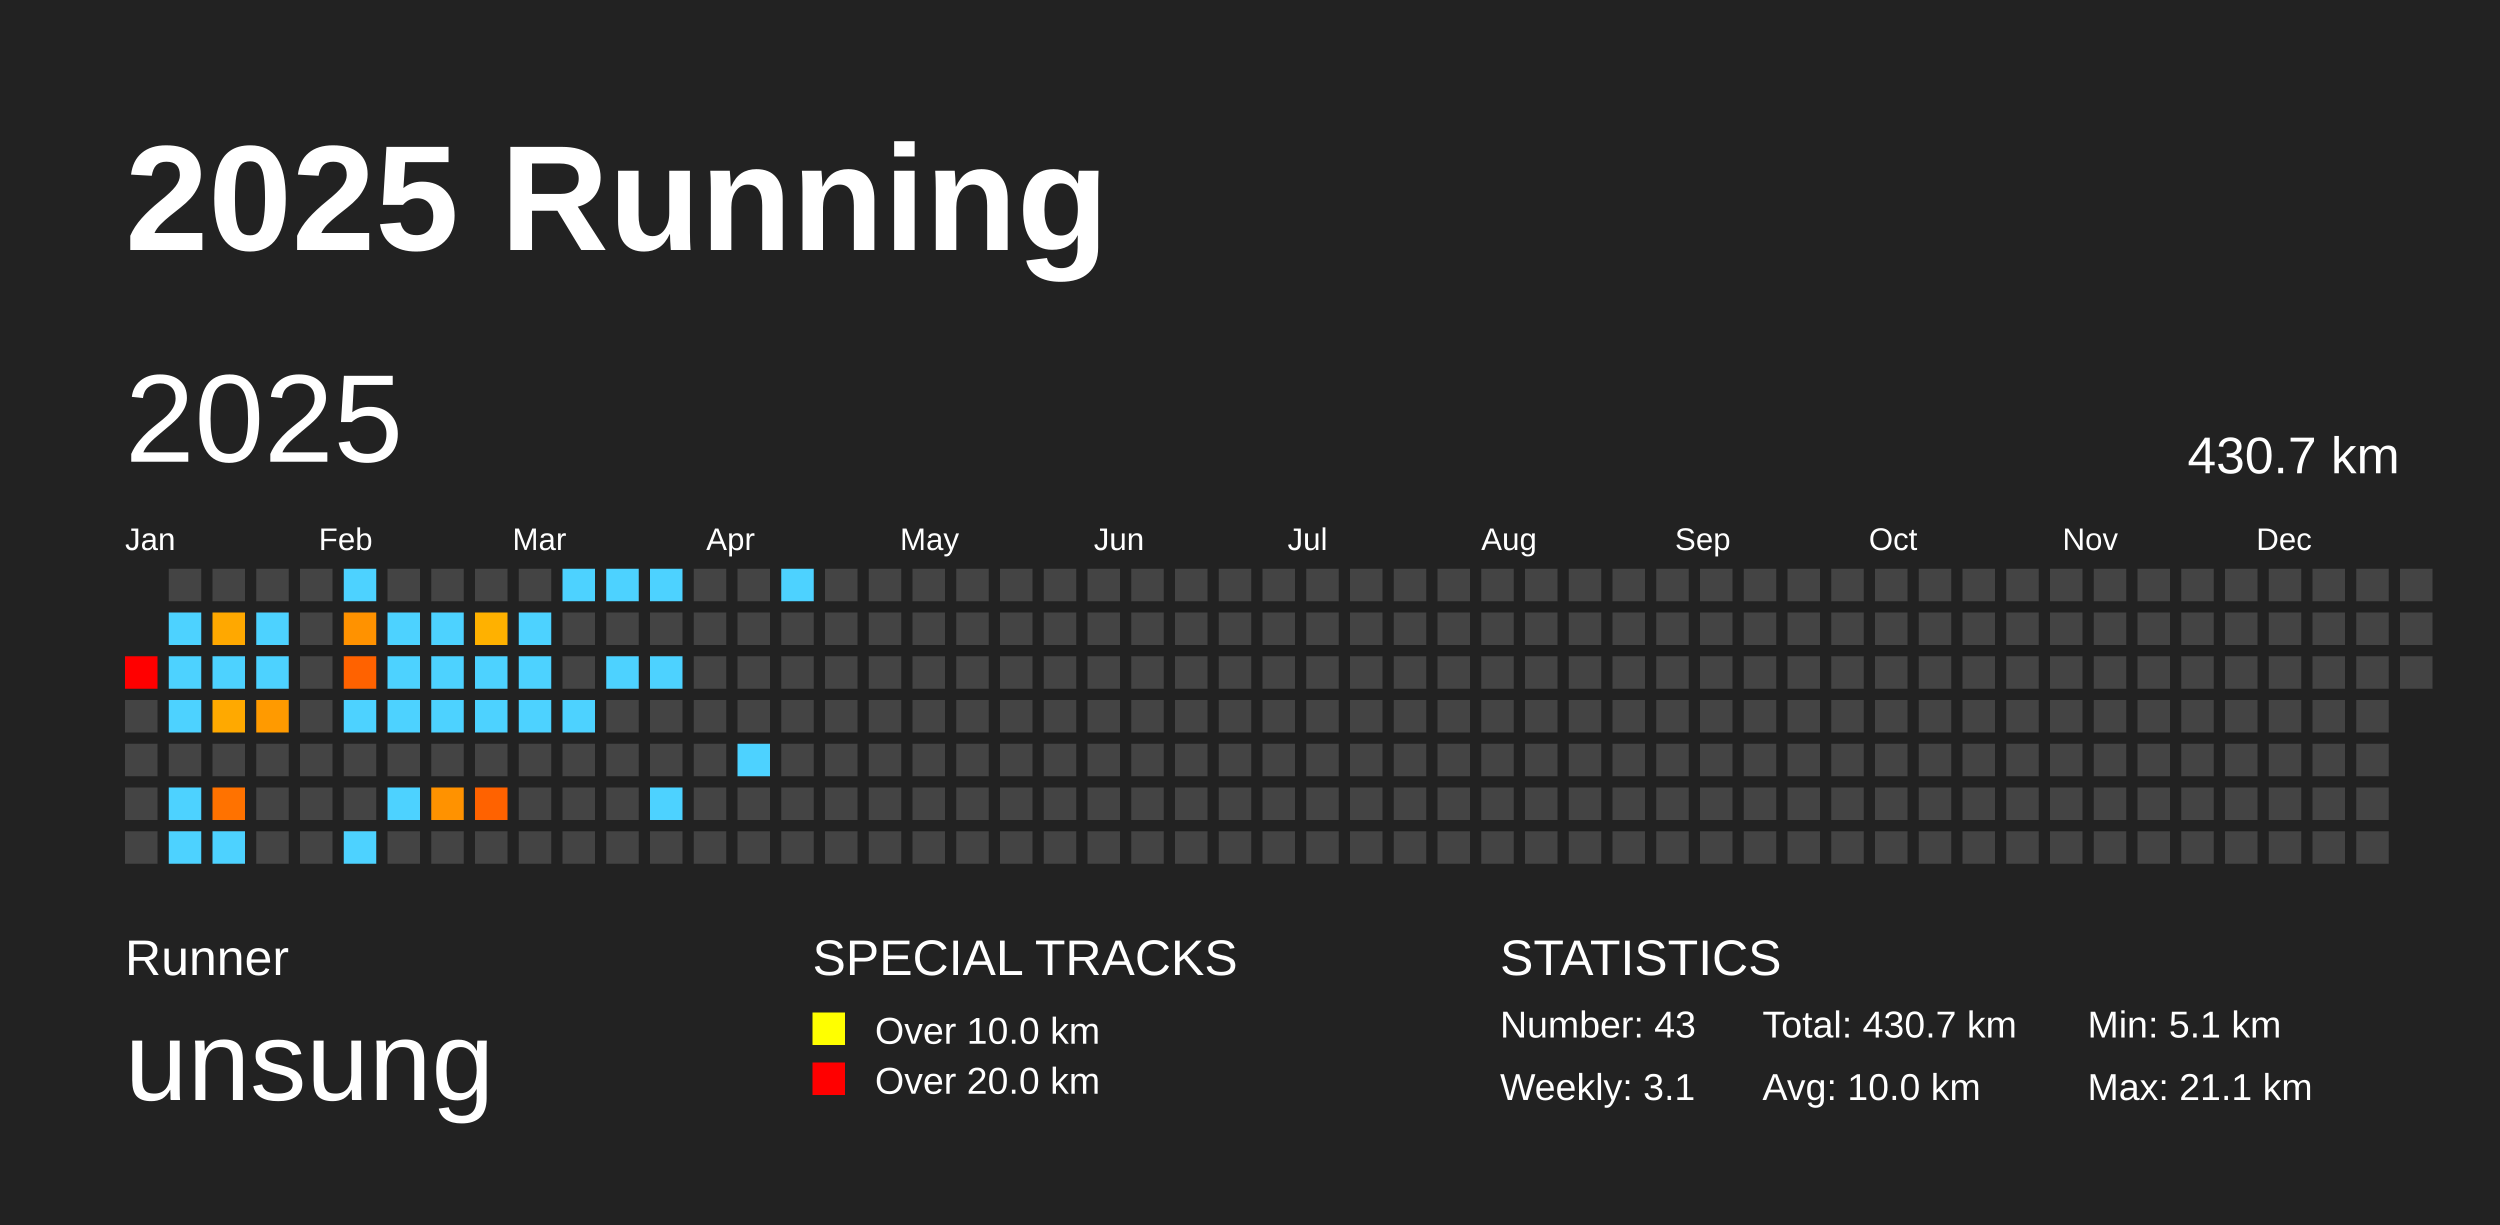
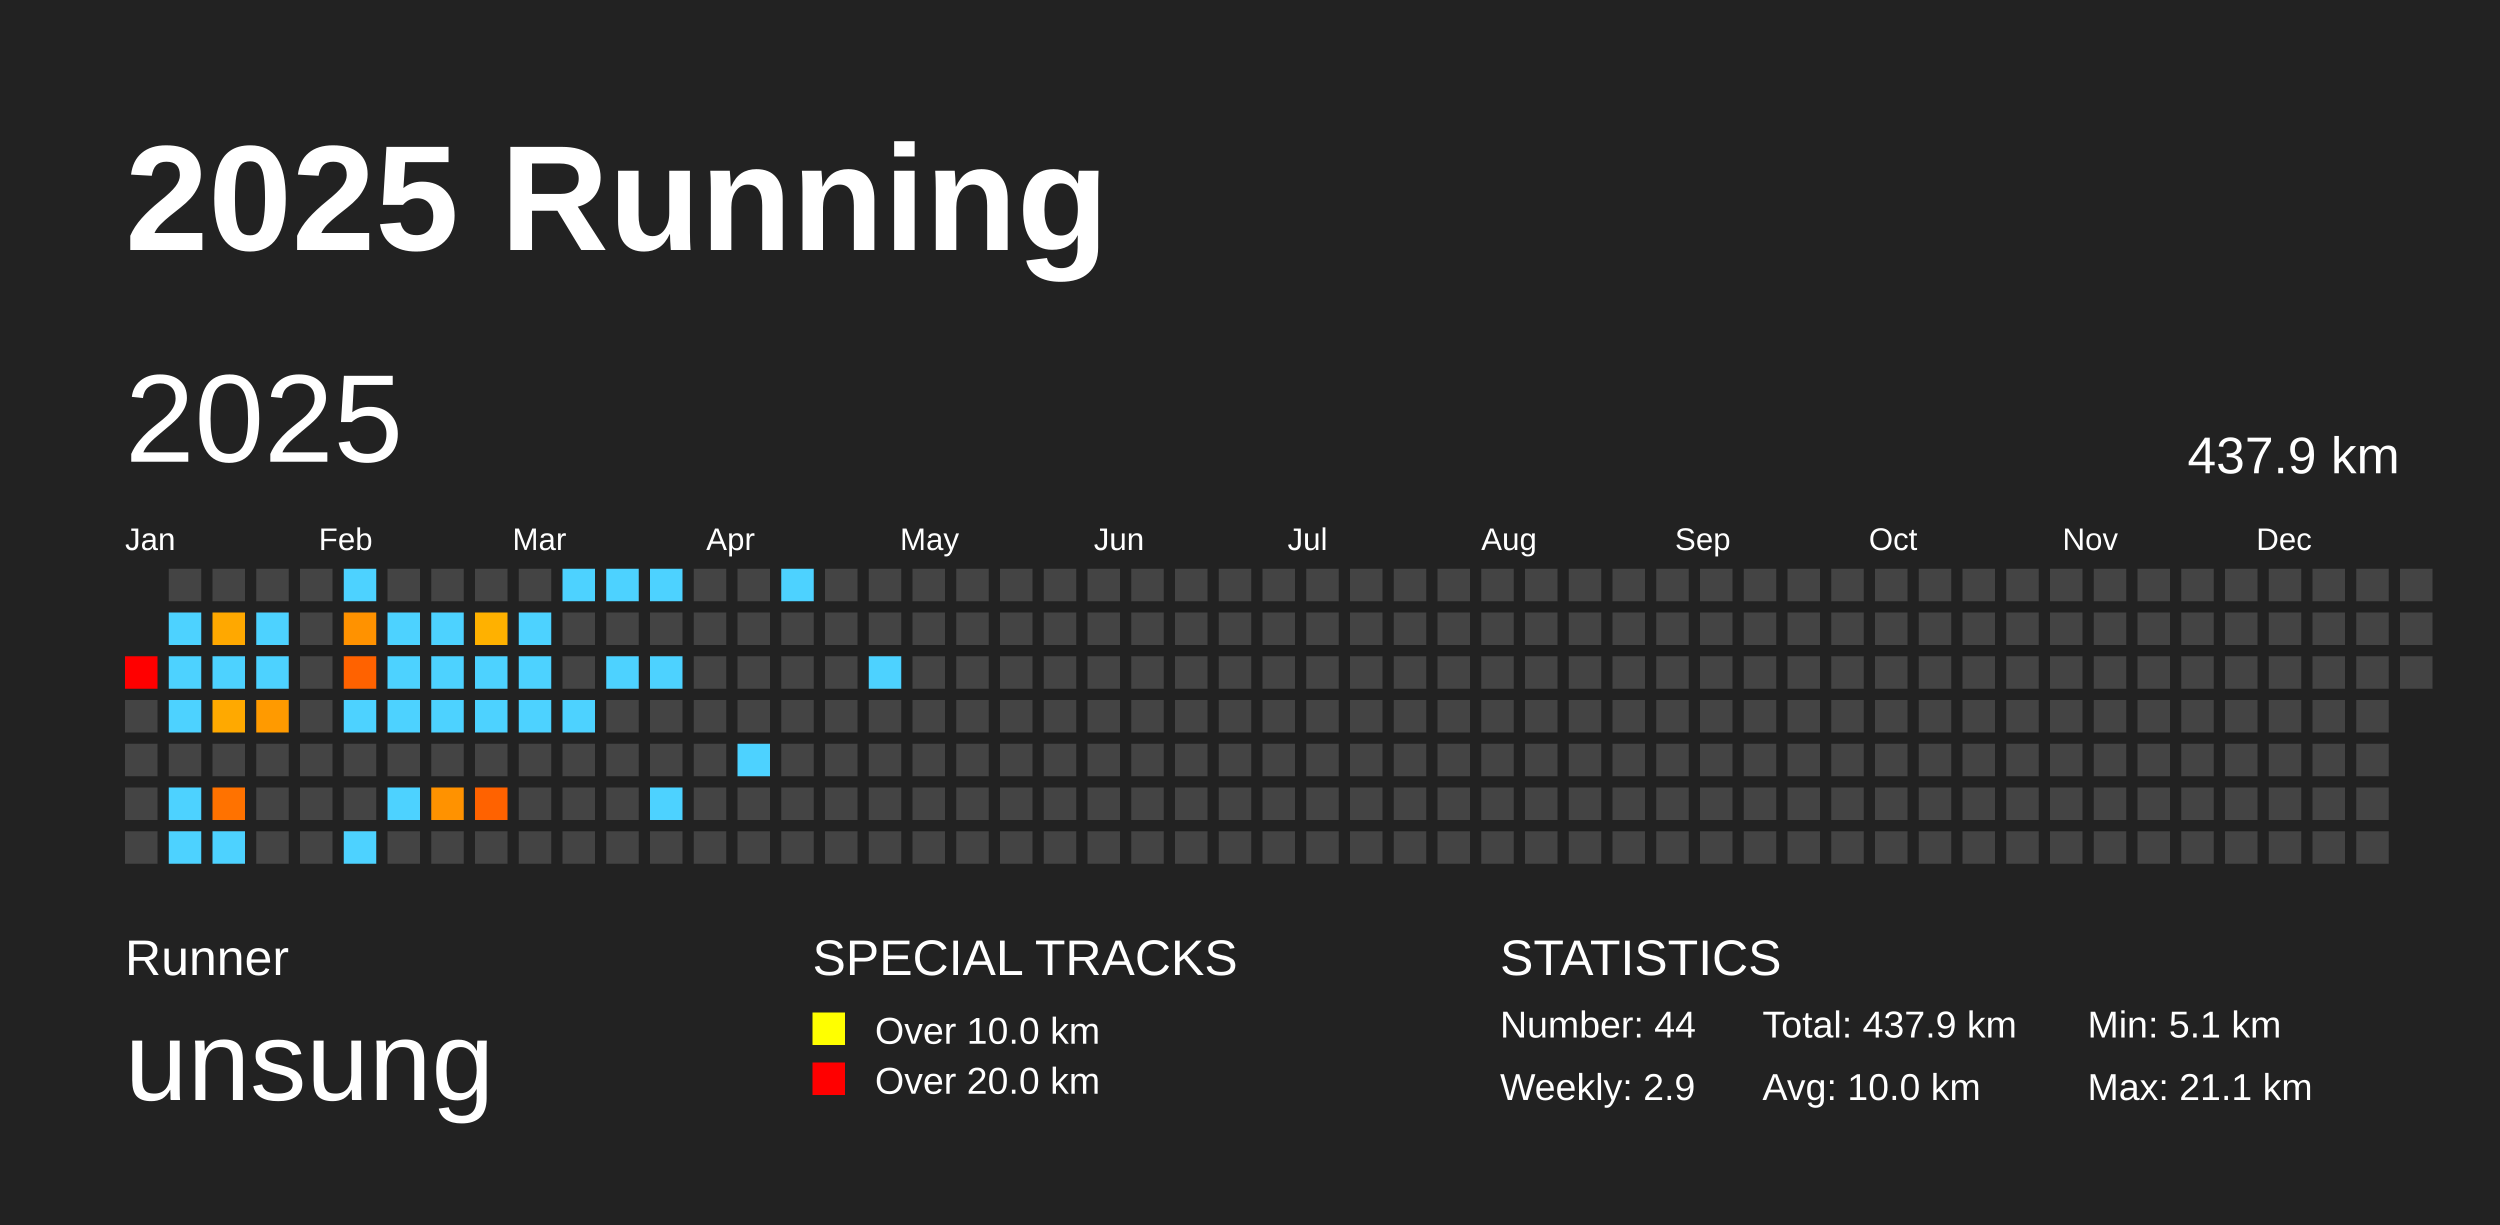
<svg xmlns="http://www.w3.org/2000/svg" baseProfile="full" height="98mm" version="1.1" viewBox="0,0,200,98" width="200mm">
  <defs />
  <rect fill="#222222" height="98" width="200" x="0" y="0" />
  <text fill="#FFFFFF" style="font-size:12px; font-family:Arial; font-weight:bold;" x="10" y="20">2025 Running</text>
  <text fill="#FFFFFF" style="font-size:4px; font-family:Arial" x="10" y="78">Runner</text>
  <text fill="#FFFFFF" style="font-size:9px; font-family:Arial" x="10" y="88">unsung</text>
  <text fill="#FFFFFF" style="font-size:4px; font-family:Arial" x="65" y="78">SPECIAL TRACKS</text>
  <rect fill="yellow" height="2.6" width="2.6" x="65" y="81" />
  <text fill="#FFFFFF" style="font-size:3px; font-family:Arial" x="70" y="83.5">Over 10.0 km</text>
  <rect fill="red" height="2.6" width="2.6" x="65" y="85" />
  <text fill="#FFFFFF" style="font-size:3px; font-family:Arial" x="70" y="87.5">Over 20.0 km</text>
  <text fill="#FFFFFF" style="font-size:4px; font-family:Arial" x="120" y="78">STATISTICS</text>
-   <text fill="#FFFFFF" style="font-size:3px; font-family:Arial" x="120" y="83">Number: 43</text>
-   <text fill="#FFFFFF" style="font-size:3px; font-family:Arial" x="120" y="88">Weekly: 3.1</text>
-   <text fill="#FFFFFF" style="font-size:3px; font-family:Arial" x="141" y="83">Total: 430.7 km</text>
+   <text fill="#FFFFFF" style="font-size:3px; font-family:Arial" x="120" y="83">Number: 44</text>
+   <text fill="#FFFFFF" style="font-size:3px; font-family:Arial" x="120" y="88">Weekly: 2.9</text>
+   <text fill="#FFFFFF" style="font-size:3px; font-family:Arial" x="141" y="83">Total: 437.9 km</text>
  <text fill="#FFFFFF" style="font-size:3px; font-family:Arial" x="141" y="88">Avg: 10.0 km</text>
  <text fill="#FFFFFF" style="font-size:3px; font-family:Arial" x="167" y="83">Min: 5.1 km</text>
  <text fill="#FFFFFF" style="font-size:3px; font-family:Arial" x="167" y="88">Max: 21.1 km</text>
  <text dominant-baseline="hanging" fill="#FFFFFF" style="font-size:10.0px; font-family:Arial;" x="10" y="30">2025</text>
-   <text dominant-baseline="hanging" fill="#FFFFFF" style="font-size:4.125px; font-family:Arial;" x="175" y="35">430.7 km</text>
+   <text dominant-baseline="hanging" fill="#FFFFFF" style="font-size:4.125px; font-family:Arial;" x="175" y="35">437.9 km</text>
  <text fill="#FFFFFF" style="font-size:2.5px; font-family:Arial" x="10.0" y="44">Jan</text>
  <text fill="#FFFFFF" style="font-size:2.5px; font-family:Arial" x="25.5" y="44">Feb</text>
  <text fill="#FFFFFF" style="font-size:2.5px; font-family:Arial" x="41.0" y="44">Mar</text>
  <text fill="#FFFFFF" style="font-size:2.5px; font-family:Arial" x="56.5" y="44">Apr</text>
  <text fill="#FFFFFF" style="font-size:2.5px; font-family:Arial" x="72.0" y="44">May</text>
  <text fill="#FFFFFF" style="font-size:2.5px; font-family:Arial" x="87.5" y="44">Jun</text>
  <text fill="#FFFFFF" style="font-size:2.5px; font-family:Arial" x="103.0" y="44">Jul</text>
  <text fill="#FFFFFF" style="font-size:2.5px; font-family:Arial" x="118.5" y="44">Aug</text>
  <text fill="#FFFFFF" style="font-size:2.5px; font-family:Arial" x="134.0" y="44">Sep</text>
  <text fill="#FFFFFF" style="font-size:2.5px; font-family:Arial" x="149.5" y="44">Oct</text>
  <text fill="#FFFFFF" style="font-size:2.5px; font-family:Arial" x="165.0" y="44">Nov</text>
  <text fill="#FFFFFF" style="font-size:2.5px; font-family:Arial" x="180.5" y="44">Dec</text>
  <rect fill="red" height="2.6" width="2.6" x="10.0" y="52.5" />
  <rect fill="#444444" height="2.6" width="2.6" x="10.0" y="56.0" />
  <rect fill="#444444" height="2.6" width="2.6" x="10.0" y="59.5" />
  <rect fill="#444444" height="2.6" width="2.6" x="10.0" y="63.0" />
  <rect fill="#444444" height="2.6" width="2.6" x="10.0" y="66.5" />
  <rect fill="#444444" height="2.6" width="2.6" x="13.5" y="45.5" />
  <rect fill="#4dd2ff" height="2.6" width="2.6" x="13.5" y="49.0" />
  <rect fill="#4dd2ff" height="2.6" width="2.6" x="13.5" y="52.5" />
  <rect fill="#4dd2ff" height="2.6" width="2.6" x="13.5" y="56.0" />
  <rect fill="#444444" height="2.6" width="2.6" x="13.5" y="59.5" />
  <rect fill="#4dd2ff" height="2.6" width="2.6" x="13.5" y="63.0" />
  <rect fill="#4dd2ff" height="2.6" width="2.6" x="13.5" y="66.5" />
  <rect fill="#444444" height="2.6" width="2.6" x="17.0" y="45.5" />
  <rect fill="#ffa800" height="2.6" width="2.6" x="17.0" y="49.0" />
  <rect fill="#4dd2ff" height="2.6" width="2.6" x="17.0" y="52.5" />
  <rect fill="#ffa900" height="2.6" width="2.6" x="17.0" y="56.0" />
  <rect fill="#444444" height="2.6" width="2.6" x="17.0" y="59.5" />
  <rect fill="#ff7200" height="2.6" width="2.6" x="17.0" y="63.0" />
  <rect fill="#4dd2ff" height="2.6" width="2.6" x="17.0" y="66.5" />
  <rect fill="#444444" height="2.6" width="2.6" x="20.5" y="45.5" />
  <rect fill="#4dd2ff" height="2.6" width="2.6" x="20.5" y="49.0" />
  <rect fill="#4dd2ff" height="2.6" width="2.6" x="20.5" y="52.5" />
  <rect fill="#ff9a00" height="2.6" width="2.6" x="20.5" y="56.0" />
  <rect fill="#444444" height="2.6" width="2.6" x="20.5" y="59.5" />
  <rect fill="#444444" height="2.6" width="2.6" x="20.5" y="63.0" />
  <rect fill="#444444" height="2.6" width="2.6" x="20.5" y="66.5" />
  <rect fill="#444444" height="2.6" width="2.6" x="24.0" y="45.5" />
  <rect fill="#444444" height="2.6" width="2.6" x="24.0" y="49.0" />
  <rect fill="#444444" height="2.6" width="2.6" x="24.0" y="52.5" />
  <rect fill="#444444" height="2.6" width="2.6" x="24.0" y="56.0" />
  <rect fill="#444444" height="2.6" width="2.6" x="24.0" y="59.5" />
  <rect fill="#444444" height="2.6" width="2.6" x="24.0" y="63.0" />
  <rect fill="#444444" height="2.6" width="2.6" x="24.0" y="66.5" />
  <rect fill="#4dd2ff" height="2.6" width="2.6" x="27.5" y="45.5" />
  <rect fill="#ff9200" height="2.6" width="2.6" x="27.5" y="49.0" />
  <rect fill="#ff6200" height="2.6" width="2.6" x="27.5" y="52.5" />
  <rect fill="#4dd2ff" height="2.6" width="2.6" x="27.5" y="56.0" />
  <rect fill="#444444" height="2.6" width="2.6" x="27.5" y="59.5" />
  <rect fill="#444444" height="2.6" width="2.6" x="27.5" y="63.0" />
  <rect fill="#4dd2ff" height="2.6" width="2.6" x="27.5" y="66.5" />
  <rect fill="#444444" height="2.6" width="2.6" x="31.0" y="45.5" />
  <rect fill="#4dd2ff" height="2.6" width="2.6" x="31.0" y="49.0" />
  <rect fill="#4dd2ff" height="2.6" width="2.6" x="31.0" y="52.5" />
  <rect fill="#4dd2ff" height="2.6" width="2.6" x="31.0" y="56.0" />
  <rect fill="#444444" height="2.6" width="2.6" x="31.0" y="59.5" />
  <rect fill="#4dd2ff" height="2.6" width="2.6" x="31.0" y="63.0" />
  <rect fill="#444444" height="2.6" width="2.6" x="31.0" y="66.5" />
  <rect fill="#444444" height="2.6" width="2.6" x="34.5" y="45.5" />
  <rect fill="#4dd2ff" height="2.6" width="2.6" x="34.5" y="49.0" />
  <rect fill="#4dd2ff" height="2.6" width="2.6" x="34.5" y="52.5" />
  <rect fill="#4dd2ff" height="2.6" width="2.6" x="34.5" y="56.0" />
  <rect fill="#444444" height="2.6" width="2.6" x="34.5" y="59.5" />
  <rect fill="#ff9200" height="2.6" width="2.6" x="34.5" y="63.0" />
  <rect fill="#444444" height="2.6" width="2.6" x="34.5" y="66.5" />
  <rect fill="#444444" height="2.6" width="2.6" x="38.0" y="45.5" />
  <rect fill="#ffb100" height="2.6" width="2.6" x="38.0" y="49.0" />
  <rect fill="#4dd2ff" height="2.6" width="2.6" x="38.0" y="52.5" />
  <rect fill="#4dd2ff" height="2.6" width="2.6" x="38.0" y="56.0" />
  <rect fill="#444444" height="2.6" width="2.6" x="38.0" y="59.5" />
  <rect fill="#ff6200" height="2.6" width="2.6" x="38.0" y="63.0" />
  <rect fill="#444444" height="2.6" width="2.6" x="38.0" y="66.5" />
  <rect fill="#444444" height="2.6" width="2.6" x="41.5" y="45.5" />
  <rect fill="#4dd2ff" height="2.6" width="2.6" x="41.5" y="49.0" />
  <rect fill="#4dd2ff" height="2.6" width="2.6" x="41.5" y="52.5" />
  <rect fill="#4dd2ff" height="2.6" width="2.6" x="41.5" y="56.0" />
  <rect fill="#444444" height="2.6" width="2.6" x="41.5" y="59.5" />
  <rect fill="#444444" height="2.6" width="2.6" x="41.5" y="63.0" />
  <rect fill="#444444" height="2.6" width="2.6" x="41.5" y="66.5" />
  <rect fill="#4dd2ff" height="2.6" width="2.6" x="45.0" y="45.5" />
  <rect fill="#444444" height="2.6" width="2.6" x="45.0" y="49.0" />
  <rect fill="#444444" height="2.6" width="2.6" x="45.0" y="52.5" />
  <rect fill="#4dd2ff" height="2.6" width="2.6" x="45.0" y="56.0" />
  <rect fill="#444444" height="2.6" width="2.6" x="45.0" y="59.5" />
  <rect fill="#444444" height="2.6" width="2.6" x="45.0" y="63.0" />
  <rect fill="#444444" height="2.6" width="2.6" x="45.0" y="66.5" />
  <rect fill="#4dd2ff" height="2.6" width="2.6" x="48.5" y="45.5" />
  <rect fill="#444444" height="2.6" width="2.6" x="48.5" y="49.0" />
  <rect fill="#4dd2ff" height="2.6" width="2.6" x="48.5" y="52.5" />
  <rect fill="#444444" height="2.6" width="2.6" x="48.5" y="56.0" />
  <rect fill="#444444" height="2.6" width="2.6" x="48.5" y="59.5" />
  <rect fill="#444444" height="2.6" width="2.6" x="48.5" y="63.0" />
  <rect fill="#444444" height="2.6" width="2.6" x="48.5" y="66.5" />
  <rect fill="#4dd2ff" height="2.6" width="2.6" x="52.0" y="45.5" />
  <rect fill="#444444" height="2.6" width="2.6" x="52.0" y="49.0" />
  <rect fill="#4dd2ff" height="2.6" width="2.6" x="52.0" y="52.5" />
  <rect fill="#444444" height="2.6" width="2.6" x="52.0" y="56.0" />
  <rect fill="#444444" height="2.6" width="2.6" x="52.0" y="59.5" />
  <rect fill="#4dd2ff" height="2.6" width="2.6" x="52.0" y="63.0" />
  <rect fill="#444444" height="2.6" width="2.6" x="52.0" y="66.5" />
  <rect fill="#444444" height="2.6" width="2.6" x="55.5" y="45.5" />
  <rect fill="#444444" height="2.6" width="2.6" x="55.5" y="49.0" />
  <rect fill="#444444" height="2.6" width="2.6" x="55.5" y="52.5" />
  <rect fill="#444444" height="2.6" width="2.6" x="55.5" y="56.0" />
  <rect fill="#444444" height="2.6" width="2.6" x="55.5" y="59.5" />
  <rect fill="#444444" height="2.6" width="2.6" x="55.5" y="63.0" />
  <rect fill="#444444" height="2.6" width="2.6" x="55.5" y="66.5" />
  <rect fill="#444444" height="2.6" width="2.6" x="59.0" y="45.5" />
  <rect fill="#444444" height="2.6" width="2.6" x="59.0" y="49.0" />
  <rect fill="#444444" height="2.6" width="2.6" x="59.0" y="52.5" />
  <rect fill="#444444" height="2.6" width="2.6" x="59.0" y="56.0" />
  <rect fill="#4dd2ff" height="2.6" width="2.6" x="59.0" y="59.5" />
  <rect fill="#444444" height="2.6" width="2.6" x="59.0" y="63.0" />
  <rect fill="#444444" height="2.6" width="2.6" x="59.0" y="66.5" />
  <rect fill="#4dd2ff" height="2.6" width="2.6" x="62.5" y="45.5" />
  <rect fill="#444444" height="2.6" width="2.6" x="62.5" y="49.0" />
  <rect fill="#444444" height="2.6" width="2.6" x="62.5" y="52.5" />
  <rect fill="#444444" height="2.6" width="2.6" x="62.5" y="56.0" />
  <rect fill="#444444" height="2.6" width="2.6" x="62.5" y="59.5" />
  <rect fill="#444444" height="2.6" width="2.6" x="62.5" y="63.0" />
  <rect fill="#444444" height="2.6" width="2.6" x="62.5" y="66.5" />
  <rect fill="#444444" height="2.6" width="2.6" x="66.0" y="45.5" />
  <rect fill="#444444" height="2.6" width="2.6" x="66.0" y="49.0" />
  <rect fill="#444444" height="2.6" width="2.6" x="66.0" y="52.5" />
  <rect fill="#444444" height="2.6" width="2.6" x="66.0" y="56.0" />
  <rect fill="#444444" height="2.6" width="2.6" x="66.0" y="59.5" />
  <rect fill="#444444" height="2.6" width="2.6" x="66.0" y="63.0" />
  <rect fill="#444444" height="2.6" width="2.6" x="66.0" y="66.5" />
  <rect fill="#444444" height="2.6" width="2.6" x="69.5" y="45.5" />
  <rect fill="#444444" height="2.6" width="2.6" x="69.5" y="49.0" />
-   <rect fill="#444444" height="2.6" width="2.6" x="69.5" y="52.5" />
+   <rect fill="#4dd2ff" height="2.6" width="2.6" x="69.5" y="52.5" />
  <rect fill="#444444" height="2.6" width="2.6" x="69.5" y="56.0" />
  <rect fill="#444444" height="2.6" width="2.6" x="69.5" y="59.5" />
  <rect fill="#444444" height="2.6" width="2.6" x="69.5" y="63.0" />
  <rect fill="#444444" height="2.6" width="2.6" x="69.5" y="66.5" />
  <rect fill="#444444" height="2.6" width="2.6" x="73.0" y="45.5" />
  <rect fill="#444444" height="2.6" width="2.6" x="73.0" y="49.0" />
  <rect fill="#444444" height="2.6" width="2.6" x="73.0" y="52.5" />
  <rect fill="#444444" height="2.6" width="2.6" x="73.0" y="56.0" />
  <rect fill="#444444" height="2.6" width="2.6" x="73.0" y="59.5" />
  <rect fill="#444444" height="2.6" width="2.6" x="73.0" y="63.0" />
  <rect fill="#444444" height="2.6" width="2.6" x="73.0" y="66.5" />
  <rect fill="#444444" height="2.6" width="2.6" x="76.5" y="45.5" />
  <rect fill="#444444" height="2.6" width="2.6" x="76.5" y="49.0" />
  <rect fill="#444444" height="2.6" width="2.6" x="76.5" y="52.5" />
  <rect fill="#444444" height="2.6" width="2.6" x="76.5" y="56.0" />
  <rect fill="#444444" height="2.6" width="2.6" x="76.5" y="59.5" />
  <rect fill="#444444" height="2.6" width="2.6" x="76.5" y="63.0" />
  <rect fill="#444444" height="2.6" width="2.6" x="76.5" y="66.5" />
  <rect fill="#444444" height="2.6" width="2.6" x="80.0" y="45.5" />
  <rect fill="#444444" height="2.6" width="2.6" x="80.0" y="49.0" />
  <rect fill="#444444" height="2.6" width="2.6" x="80.0" y="52.5" />
  <rect fill="#444444" height="2.6" width="2.6" x="80.0" y="56.0" />
  <rect fill="#444444" height="2.6" width="2.6" x="80.0" y="59.5" />
  <rect fill="#444444" height="2.6" width="2.6" x="80.0" y="63.0" />
  <rect fill="#444444" height="2.6" width="2.6" x="80.0" y="66.5" />
  <rect fill="#444444" height="2.6" width="2.6" x="83.5" y="45.5" />
  <rect fill="#444444" height="2.6" width="2.6" x="83.5" y="49.0" />
  <rect fill="#444444" height="2.6" width="2.6" x="83.5" y="52.5" />
  <rect fill="#444444" height="2.6" width="2.6" x="83.5" y="56.0" />
  <rect fill="#444444" height="2.6" width="2.6" x="83.5" y="59.5" />
  <rect fill="#444444" height="2.6" width="2.6" x="83.5" y="63.0" />
  <rect fill="#444444" height="2.6" width="2.6" x="83.5" y="66.5" />
  <rect fill="#444444" height="2.6" width="2.6" x="87.0" y="45.5" />
  <rect fill="#444444" height="2.6" width="2.6" x="87.0" y="49.0" />
  <rect fill="#444444" height="2.6" width="2.6" x="87.0" y="52.5" />
  <rect fill="#444444" height="2.6" width="2.6" x="87.0" y="56.0" />
  <rect fill="#444444" height="2.6" width="2.6" x="87.0" y="59.5" />
  <rect fill="#444444" height="2.6" width="2.6" x="87.0" y="63.0" />
  <rect fill="#444444" height="2.6" width="2.6" x="87.0" y="66.5" />
  <rect fill="#444444" height="2.6" width="2.6" x="90.5" y="45.5" />
  <rect fill="#444444" height="2.6" width="2.6" x="90.5" y="49.0" />
  <rect fill="#444444" height="2.6" width="2.6" x="90.5" y="52.5" />
  <rect fill="#444444" height="2.6" width="2.6" x="90.5" y="56.0" />
  <rect fill="#444444" height="2.6" width="2.6" x="90.5" y="59.5" />
  <rect fill="#444444" height="2.6" width="2.6" x="90.5" y="63.0" />
  <rect fill="#444444" height="2.6" width="2.6" x="90.5" y="66.5" />
  <rect fill="#444444" height="2.6" width="2.6" x="94.0" y="45.5" />
  <rect fill="#444444" height="2.6" width="2.6" x="94.0" y="49.0" />
  <rect fill="#444444" height="2.6" width="2.6" x="94.0" y="52.5" />
  <rect fill="#444444" height="2.6" width="2.6" x="94.0" y="56.0" />
  <rect fill="#444444" height="2.6" width="2.6" x="94.0" y="59.5" />
  <rect fill="#444444" height="2.6" width="2.6" x="94.0" y="63.0" />
  <rect fill="#444444" height="2.6" width="2.6" x="94.0" y="66.5" />
  <rect fill="#444444" height="2.6" width="2.6" x="97.5" y="45.5" />
  <rect fill="#444444" height="2.6" width="2.6" x="97.5" y="49.0" />
  <rect fill="#444444" height="2.6" width="2.6" x="97.5" y="52.5" />
  <rect fill="#444444" height="2.6" width="2.6" x="97.5" y="56.0" />
  <rect fill="#444444" height="2.6" width="2.6" x="97.5" y="59.5" />
  <rect fill="#444444" height="2.6" width="2.6" x="97.5" y="63.0" />
  <rect fill="#444444" height="2.6" width="2.6" x="97.5" y="66.5" />
  <rect fill="#444444" height="2.6" width="2.6" x="101.0" y="45.5" />
  <rect fill="#444444" height="2.6" width="2.6" x="101.0" y="49.0" />
  <rect fill="#444444" height="2.6" width="2.6" x="101.0" y="52.5" />
  <rect fill="#444444" height="2.6" width="2.6" x="101.0" y="56.0" />
  <rect fill="#444444" height="2.6" width="2.6" x="101.0" y="59.5" />
  <rect fill="#444444" height="2.6" width="2.6" x="101.0" y="63.0" />
  <rect fill="#444444" height="2.6" width="2.6" x="101.0" y="66.5" />
  <rect fill="#444444" height="2.6" width="2.6" x="104.5" y="45.5" />
  <rect fill="#444444" height="2.6" width="2.6" x="104.5" y="49.0" />
  <rect fill="#444444" height="2.6" width="2.6" x="104.5" y="52.5" />
  <rect fill="#444444" height="2.6" width="2.6" x="104.5" y="56.0" />
  <rect fill="#444444" height="2.6" width="2.6" x="104.5" y="59.5" />
  <rect fill="#444444" height="2.6" width="2.6" x="104.5" y="63.0" />
  <rect fill="#444444" height="2.6" width="2.6" x="104.5" y="66.5" />
  <rect fill="#444444" height="2.6" width="2.6" x="108.0" y="45.5" />
  <rect fill="#444444" height="2.6" width="2.6" x="108.0" y="49.0" />
  <rect fill="#444444" height="2.6" width="2.6" x="108.0" y="52.5" />
  <rect fill="#444444" height="2.6" width="2.6" x="108.0" y="56.0" />
  <rect fill="#444444" height="2.6" width="2.6" x="108.0" y="59.5" />
  <rect fill="#444444" height="2.6" width="2.6" x="108.0" y="63.0" />
  <rect fill="#444444" height="2.6" width="2.6" x="108.0" y="66.5" />
  <rect fill="#444444" height="2.6" width="2.6" x="111.5" y="45.5" />
  <rect fill="#444444" height="2.6" width="2.6" x="111.5" y="49.0" />
  <rect fill="#444444" height="2.6" width="2.6" x="111.5" y="52.5" />
  <rect fill="#444444" height="2.6" width="2.6" x="111.5" y="56.0" />
  <rect fill="#444444" height="2.6" width="2.6" x="111.5" y="59.5" />
  <rect fill="#444444" height="2.6" width="2.6" x="111.5" y="63.0" />
  <rect fill="#444444" height="2.6" width="2.6" x="111.5" y="66.5" />
  <rect fill="#444444" height="2.6" width="2.6" x="115.0" y="45.5" />
  <rect fill="#444444" height="2.6" width="2.6" x="115.0" y="49.0" />
  <rect fill="#444444" height="2.6" width="2.6" x="115.0" y="52.5" />
  <rect fill="#444444" height="2.6" width="2.6" x="115.0" y="56.0" />
  <rect fill="#444444" height="2.6" width="2.6" x="115.0" y="59.5" />
  <rect fill="#444444" height="2.6" width="2.6" x="115.0" y="63.0" />
  <rect fill="#444444" height="2.6" width="2.6" x="115.0" y="66.5" />
  <rect fill="#444444" height="2.6" width="2.6" x="118.5" y="45.5" />
  <rect fill="#444444" height="2.6" width="2.6" x="118.5" y="49.0" />
  <rect fill="#444444" height="2.6" width="2.6" x="118.5" y="52.5" />
  <rect fill="#444444" height="2.6" width="2.6" x="118.5" y="56.0" />
  <rect fill="#444444" height="2.6" width="2.6" x="118.5" y="59.5" />
  <rect fill="#444444" height="2.6" width="2.6" x="118.5" y="63.0" />
  <rect fill="#444444" height="2.6" width="2.6" x="118.5" y="66.5" />
  <rect fill="#444444" height="2.6" width="2.6" x="122.0" y="45.5" />
  <rect fill="#444444" height="2.6" width="2.6" x="122.0" y="49.0" />
  <rect fill="#444444" height="2.6" width="2.6" x="122.0" y="52.5" />
  <rect fill="#444444" height="2.6" width="2.6" x="122.0" y="56.0" />
  <rect fill="#444444" height="2.6" width="2.6" x="122.0" y="59.5" />
  <rect fill="#444444" height="2.6" width="2.6" x="122.0" y="63.0" />
  <rect fill="#444444" height="2.6" width="2.6" x="122.0" y="66.5" />
  <rect fill="#444444" height="2.6" width="2.6" x="125.5" y="45.5" />
  <rect fill="#444444" height="2.6" width="2.6" x="125.5" y="49.0" />
  <rect fill="#444444" height="2.6" width="2.6" x="125.5" y="52.5" />
  <rect fill="#444444" height="2.6" width="2.6" x="125.5" y="56.0" />
  <rect fill="#444444" height="2.6" width="2.6" x="125.5" y="59.5" />
  <rect fill="#444444" height="2.6" width="2.6" x="125.5" y="63.0" />
  <rect fill="#444444" height="2.6" width="2.6" x="125.5" y="66.5" />
  <rect fill="#444444" height="2.6" width="2.6" x="129.0" y="45.5" />
  <rect fill="#444444" height="2.6" width="2.6" x="129.0" y="49.0" />
  <rect fill="#444444" height="2.6" width="2.6" x="129.0" y="52.5" />
  <rect fill="#444444" height="2.6" width="2.6" x="129.0" y="56.0" />
  <rect fill="#444444" height="2.6" width="2.6" x="129.0" y="59.5" />
  <rect fill="#444444" height="2.6" width="2.6" x="129.0" y="63.0" />
  <rect fill="#444444" height="2.6" width="2.6" x="129.0" y="66.5" />
  <rect fill="#444444" height="2.6" width="2.6" x="132.5" y="45.5" />
  <rect fill="#444444" height="2.6" width="2.6" x="132.5" y="49.0" />
  <rect fill="#444444" height="2.6" width="2.6" x="132.5" y="52.5" />
  <rect fill="#444444" height="2.6" width="2.6" x="132.5" y="56.0" />
  <rect fill="#444444" height="2.6" width="2.6" x="132.5" y="59.5" />
  <rect fill="#444444" height="2.6" width="2.6" x="132.5" y="63.0" />
  <rect fill="#444444" height="2.6" width="2.6" x="132.5" y="66.5" />
  <rect fill="#444444" height="2.6" width="2.6" x="136.0" y="45.5" />
  <rect fill="#444444" height="2.6" width="2.6" x="136.0" y="49.0" />
  <rect fill="#444444" height="2.6" width="2.6" x="136.0" y="52.5" />
  <rect fill="#444444" height="2.6" width="2.6" x="136.0" y="56.0" />
  <rect fill="#444444" height="2.6" width="2.6" x="136.0" y="59.5" />
  <rect fill="#444444" height="2.6" width="2.6" x="136.0" y="63.0" />
  <rect fill="#444444" height="2.6" width="2.6" x="136.0" y="66.5" />
  <rect fill="#444444" height="2.6" width="2.6" x="139.5" y="45.5" />
  <rect fill="#444444" height="2.6" width="2.6" x="139.5" y="49.0" />
  <rect fill="#444444" height="2.6" width="2.6" x="139.5" y="52.5" />
  <rect fill="#444444" height="2.6" width="2.6" x="139.5" y="56.0" />
  <rect fill="#444444" height="2.6" width="2.6" x="139.5" y="59.5" />
  <rect fill="#444444" height="2.6" width="2.6" x="139.5" y="63.0" />
  <rect fill="#444444" height="2.6" width="2.6" x="139.5" y="66.5" />
  <rect fill="#444444" height="2.6" width="2.6" x="143.0" y="45.5" />
  <rect fill="#444444" height="2.6" width="2.6" x="143.0" y="49.0" />
  <rect fill="#444444" height="2.6" width="2.6" x="143.0" y="52.5" />
  <rect fill="#444444" height="2.6" width="2.6" x="143.0" y="56.0" />
  <rect fill="#444444" height="2.6" width="2.6" x="143.0" y="59.5" />
  <rect fill="#444444" height="2.6" width="2.6" x="143.0" y="63.0" />
  <rect fill="#444444" height="2.6" width="2.6" x="143.0" y="66.5" />
  <rect fill="#444444" height="2.6" width="2.6" x="146.5" y="45.5" />
  <rect fill="#444444" height="2.6" width="2.6" x="146.5" y="49.0" />
  <rect fill="#444444" height="2.6" width="2.6" x="146.5" y="52.5" />
  <rect fill="#444444" height="2.6" width="2.6" x="146.5" y="56.0" />
  <rect fill="#444444" height="2.6" width="2.6" x="146.5" y="59.5" />
  <rect fill="#444444" height="2.6" width="2.6" x="146.5" y="63.0" />
  <rect fill="#444444" height="2.6" width="2.6" x="146.5" y="66.5" />
  <rect fill="#444444" height="2.6" width="2.6" x="150.0" y="45.5" />
  <rect fill="#444444" height="2.6" width="2.6" x="150.0" y="49.0" />
  <rect fill="#444444" height="2.6" width="2.6" x="150.0" y="52.5" />
  <rect fill="#444444" height="2.6" width="2.6" x="150.0" y="56.0" />
  <rect fill="#444444" height="2.6" width="2.6" x="150.0" y="59.5" />
  <rect fill="#444444" height="2.6" width="2.6" x="150.0" y="63.0" />
  <rect fill="#444444" height="2.6" width="2.6" x="150.0" y="66.5" />
  <rect fill="#444444" height="2.6" width="2.6" x="153.5" y="45.5" />
  <rect fill="#444444" height="2.6" width="2.6" x="153.5" y="49.0" />
  <rect fill="#444444" height="2.6" width="2.6" x="153.5" y="52.5" />
  <rect fill="#444444" height="2.6" width="2.6" x="153.5" y="56.0" />
  <rect fill="#444444" height="2.6" width="2.6" x="153.5" y="59.5" />
  <rect fill="#444444" height="2.6" width="2.6" x="153.5" y="63.0" />
  <rect fill="#444444" height="2.6" width="2.6" x="153.5" y="66.5" />
  <rect fill="#444444" height="2.6" width="2.6" x="157.0" y="45.5" />
  <rect fill="#444444" height="2.6" width="2.6" x="157.0" y="49.0" />
  <rect fill="#444444" height="2.6" width="2.6" x="157.0" y="52.5" />
  <rect fill="#444444" height="2.6" width="2.6" x="157.0" y="56.0" />
  <rect fill="#444444" height="2.6" width="2.6" x="157.0" y="59.5" />
  <rect fill="#444444" height="2.6" width="2.6" x="157.0" y="63.0" />
  <rect fill="#444444" height="2.6" width="2.6" x="157.0" y="66.5" />
  <rect fill="#444444" height="2.6" width="2.6" x="160.5" y="45.5" />
  <rect fill="#444444" height="2.6" width="2.6" x="160.5" y="49.0" />
  <rect fill="#444444" height="2.6" width="2.6" x="160.5" y="52.5" />
  <rect fill="#444444" height="2.6" width="2.6" x="160.5" y="56.0" />
  <rect fill="#444444" height="2.6" width="2.6" x="160.5" y="59.5" />
  <rect fill="#444444" height="2.6" width="2.6" x="160.5" y="63.0" />
  <rect fill="#444444" height="2.6" width="2.6" x="160.5" y="66.5" />
  <rect fill="#444444" height="2.6" width="2.6" x="164.0" y="45.5" />
  <rect fill="#444444" height="2.6" width="2.6" x="164.0" y="49.0" />
  <rect fill="#444444" height="2.6" width="2.6" x="164.0" y="52.5" />
  <rect fill="#444444" height="2.6" width="2.6" x="164.0" y="56.0" />
  <rect fill="#444444" height="2.6" width="2.6" x="164.0" y="59.5" />
  <rect fill="#444444" height="2.6" width="2.6" x="164.0" y="63.0" />
  <rect fill="#444444" height="2.6" width="2.6" x="164.0" y="66.5" />
  <rect fill="#444444" height="2.6" width="2.6" x="167.5" y="45.5" />
  <rect fill="#444444" height="2.6" width="2.6" x="167.5" y="49.0" />
  <rect fill="#444444" height="2.6" width="2.6" x="167.5" y="52.5" />
  <rect fill="#444444" height="2.6" width="2.6" x="167.5" y="56.0" />
  <rect fill="#444444" height="2.6" width="2.6" x="167.5" y="59.5" />
  <rect fill="#444444" height="2.6" width="2.6" x="167.5" y="63.0" />
  <rect fill="#444444" height="2.6" width="2.6" x="167.5" y="66.5" />
  <rect fill="#444444" height="2.6" width="2.6" x="171.0" y="45.5" />
  <rect fill="#444444" height="2.6" width="2.6" x="171.0" y="49.0" />
  <rect fill="#444444" height="2.6" width="2.6" x="171.0" y="52.5" />
  <rect fill="#444444" height="2.6" width="2.6" x="171.0" y="56.0" />
  <rect fill="#444444" height="2.6" width="2.6" x="171.0" y="59.5" />
  <rect fill="#444444" height="2.6" width="2.6" x="171.0" y="63.0" />
  <rect fill="#444444" height="2.6" width="2.6" x="171.0" y="66.5" />
  <rect fill="#444444" height="2.6" width="2.6" x="174.5" y="45.5" />
  <rect fill="#444444" height="2.6" width="2.6" x="174.5" y="49.0" />
  <rect fill="#444444" height="2.6" width="2.6" x="174.5" y="52.5" />
  <rect fill="#444444" height="2.6" width="2.6" x="174.5" y="56.0" />
  <rect fill="#444444" height="2.6" width="2.6" x="174.5" y="59.5" />
  <rect fill="#444444" height="2.6" width="2.6" x="174.5" y="63.0" />
  <rect fill="#444444" height="2.6" width="2.6" x="174.5" y="66.5" />
  <rect fill="#444444" height="2.6" width="2.6" x="178.0" y="45.5" />
  <rect fill="#444444" height="2.6" width="2.6" x="178.0" y="49.0" />
  <rect fill="#444444" height="2.6" width="2.6" x="178.0" y="52.5" />
  <rect fill="#444444" height="2.6" width="2.6" x="178.0" y="56.0" />
  <rect fill="#444444" height="2.6" width="2.6" x="178.0" y="59.5" />
  <rect fill="#444444" height="2.6" width="2.6" x="178.0" y="63.0" />
  <rect fill="#444444" height="2.6" width="2.6" x="178.0" y="66.5" />
  <rect fill="#444444" height="2.6" width="2.6" x="181.5" y="45.5" />
  <rect fill="#444444" height="2.6" width="2.6" x="181.5" y="49.0" />
  <rect fill="#444444" height="2.6" width="2.6" x="181.5" y="52.5" />
  <rect fill="#444444" height="2.6" width="2.6" x="181.5" y="56.0" />
  <rect fill="#444444" height="2.6" width="2.6" x="181.5" y="59.5" />
  <rect fill="#444444" height="2.6" width="2.6" x="181.5" y="63.0" />
  <rect fill="#444444" height="2.6" width="2.6" x="181.5" y="66.5" />
  <rect fill="#444444" height="2.6" width="2.6" x="185.0" y="45.5" />
  <rect fill="#444444" height="2.6" width="2.6" x="185.0" y="49.0" />
  <rect fill="#444444" height="2.6" width="2.6" x="185.0" y="52.5" />
  <rect fill="#444444" height="2.6" width="2.6" x="185.0" y="56.0" />
  <rect fill="#444444" height="2.6" width="2.6" x="185.0" y="59.5" />
  <rect fill="#444444" height="2.6" width="2.6" x="185.0" y="63.0" />
  <rect fill="#444444" height="2.6" width="2.6" x="185.0" y="66.5" />
  <rect fill="#444444" height="2.6" width="2.6" x="188.5" y="45.5" />
  <rect fill="#444444" height="2.6" width="2.6" x="188.5" y="49.0" />
  <rect fill="#444444" height="2.6" width="2.6" x="188.5" y="52.5" />
  <rect fill="#444444" height="2.6" width="2.6" x="188.5" y="56.0" />
  <rect fill="#444444" height="2.6" width="2.6" x="188.5" y="59.5" />
  <rect fill="#444444" height="2.6" width="2.6" x="188.5" y="63.0" />
  <rect fill="#444444" height="2.6" width="2.6" x="188.5" y="66.5" />
  <rect fill="#444444" height="2.6" width="2.6" x="192.0" y="45.5" />
  <rect fill="#444444" height="2.6" width="2.6" x="192.0" y="49.0" />
  <rect fill="#444444" height="2.6" width="2.6" x="192.0" y="52.5" />
</svg>
